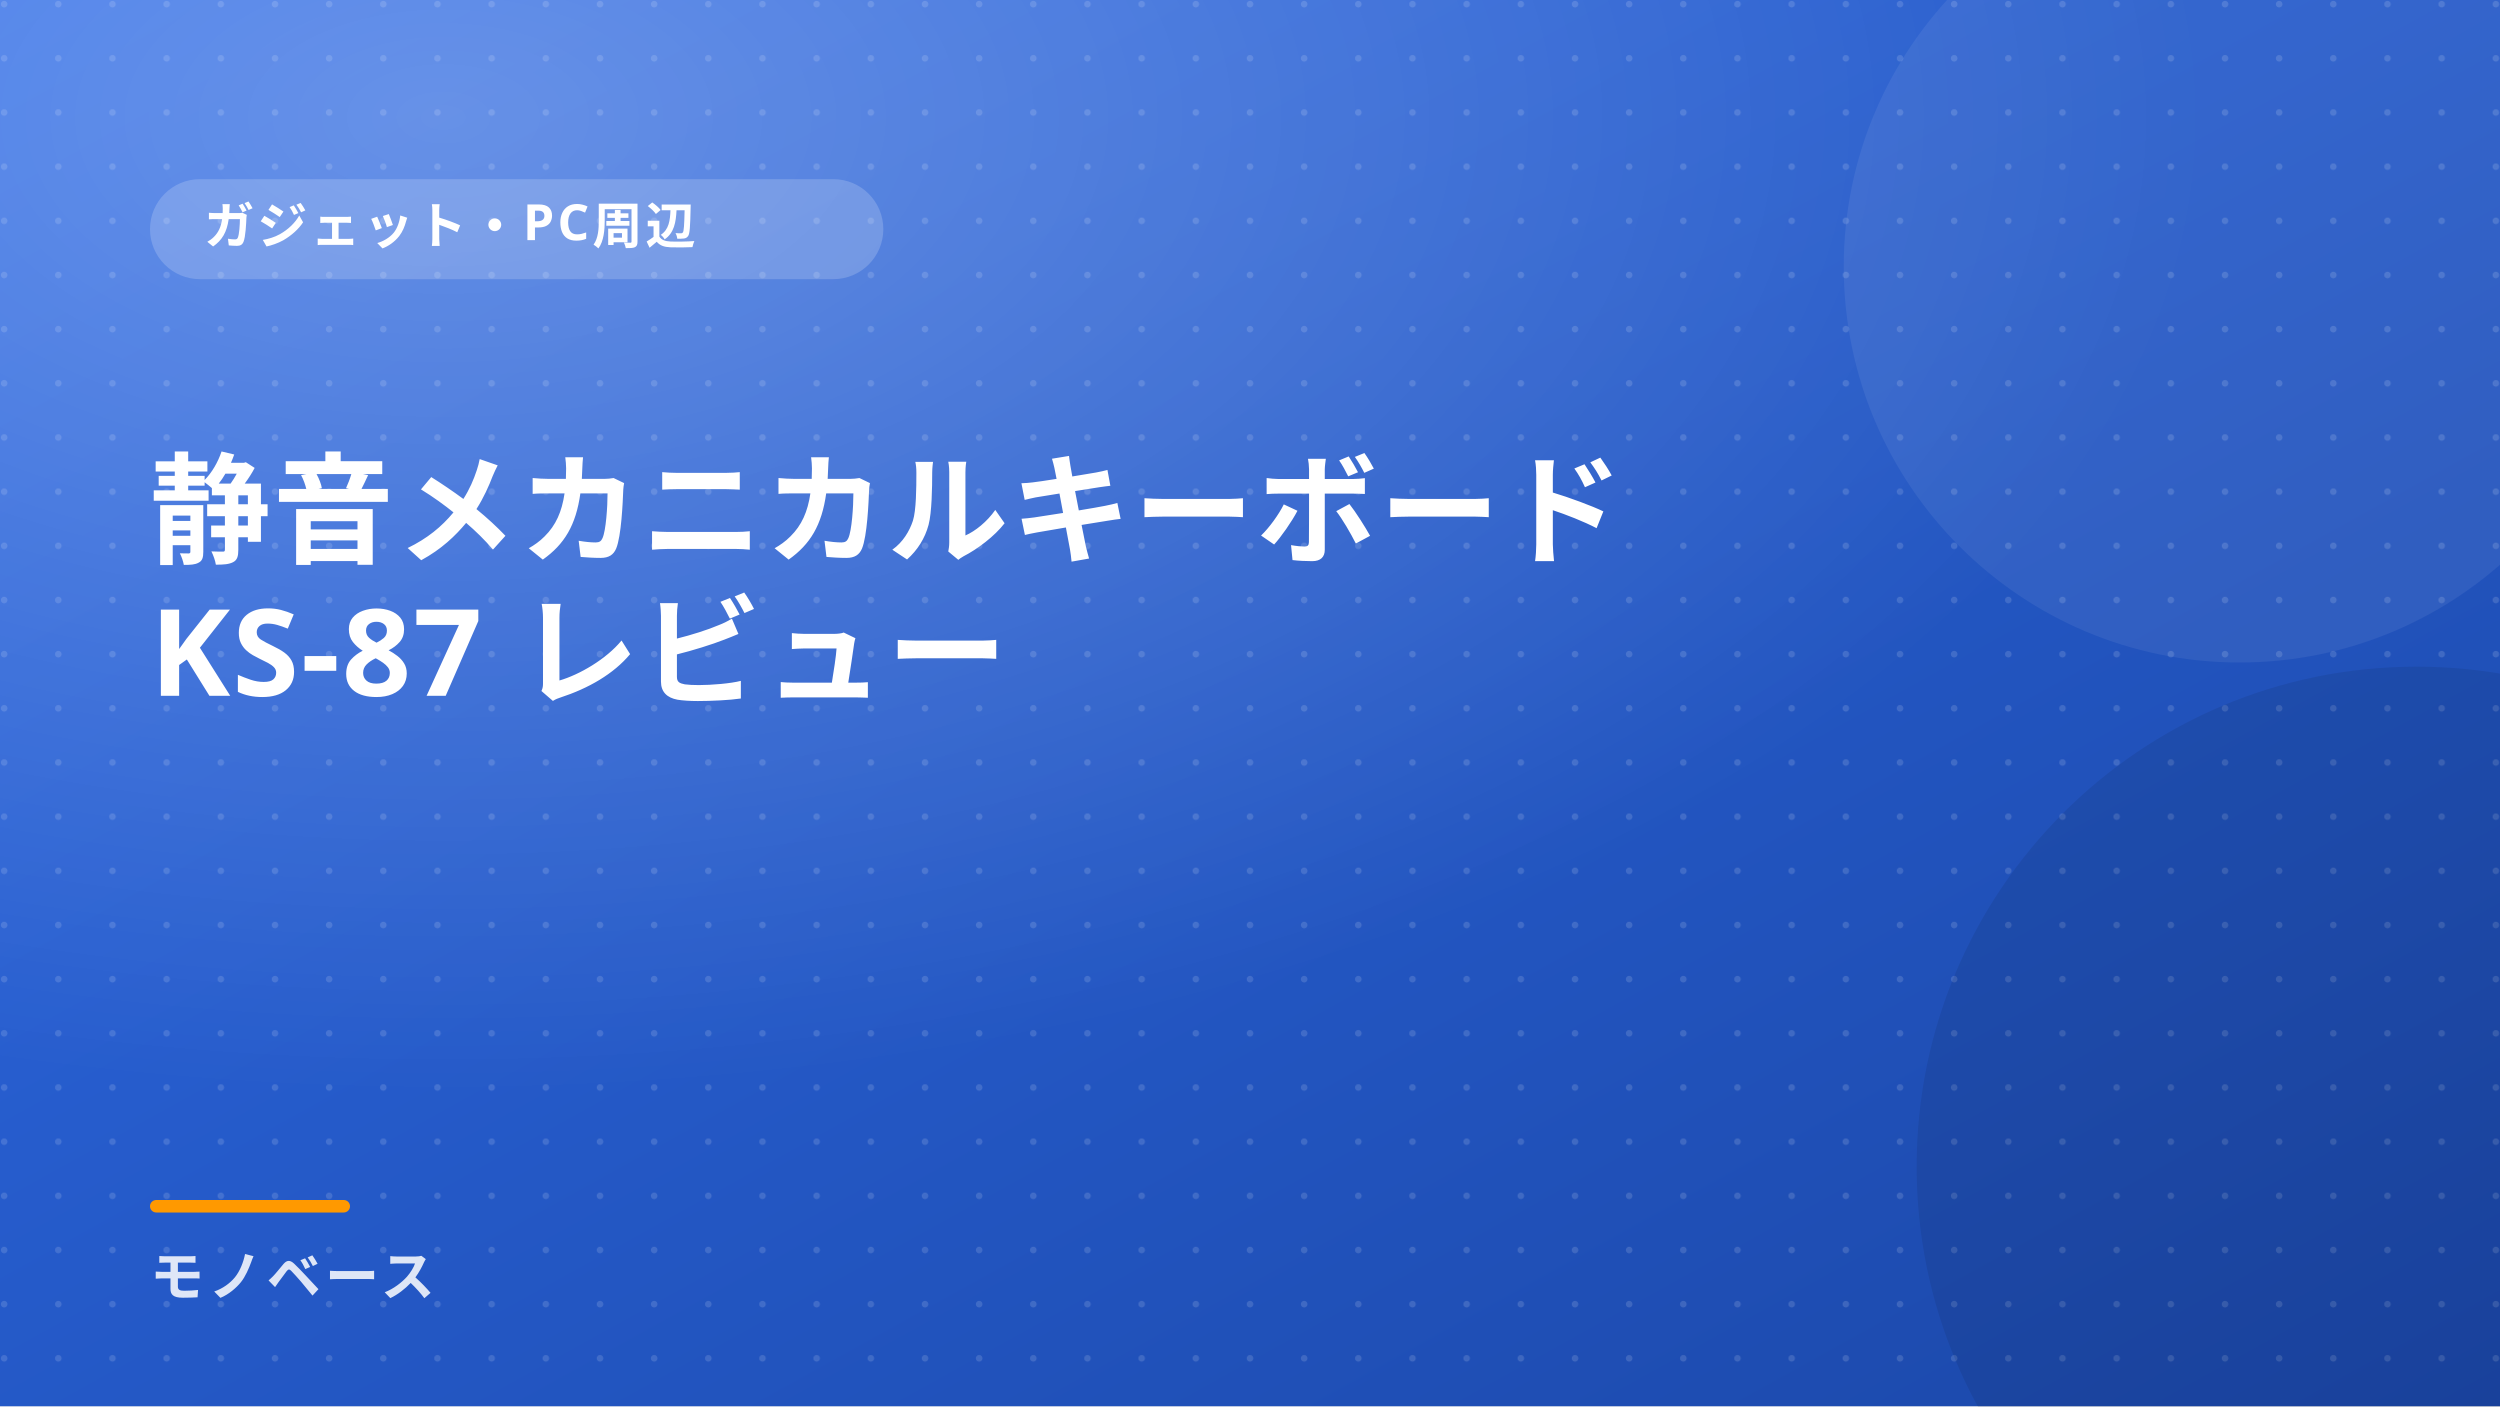
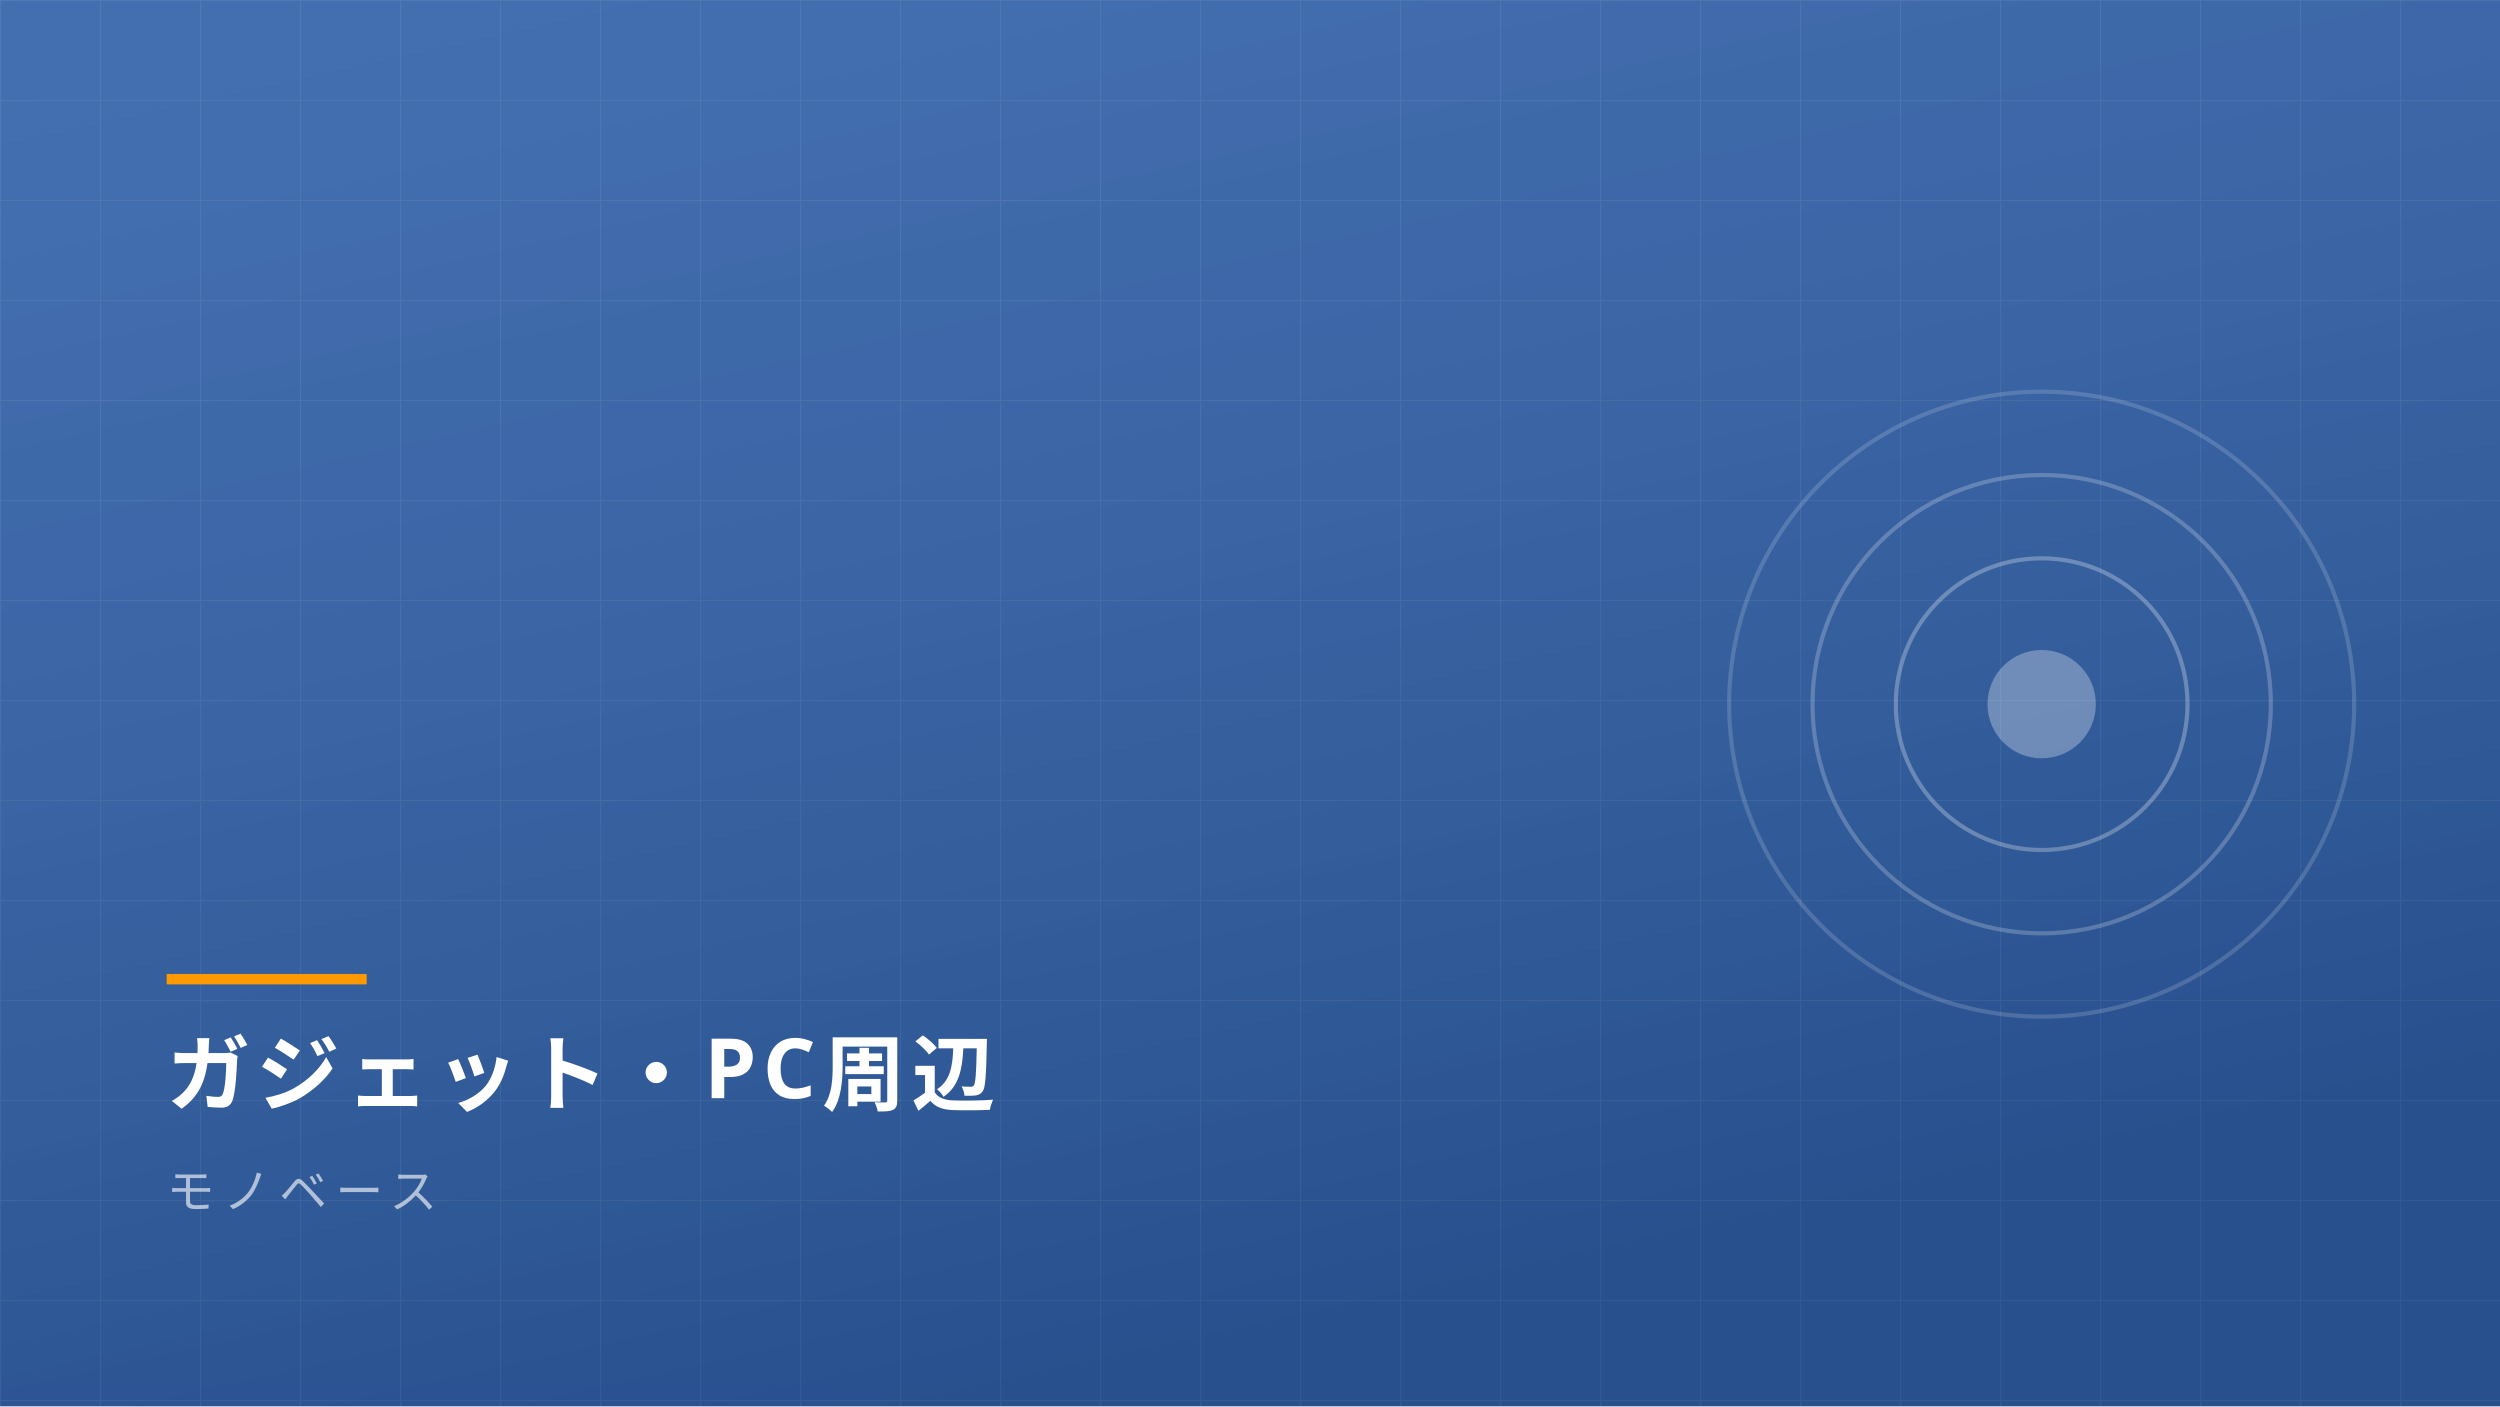
- <svg xmlns="http://www.w3.org/2000/svg" width="1200" height="675" viewBox="0 0 1200 675" role="img" aria-label="静音メカニカルキーボード KS-87 レビュー｜会議中でも打てるか">
+ <svg xmlns="http://www.w3.org/2000/svg" width="1200" height="675" viewBox="0 0 1200 675" role="img" aria-label="ガジェット・PC周辺">
  <defs>
-     <linearGradient id="bg" x1="0" y1="0" x2="1" y2="1">
-       <stop offset="0%" stop-color="#2E6BE6" />
-       <stop offset="100%" stop-color="#1B47A8" />
+     <linearGradient id="shade" x1="0" y1="0" x2="0.4" y2="1">
+       <stop offset="0%" stop-color="#ffffff" stop-opacity=".10" />
+       <stop offset="100%" stop-color="#000000" stop-opacity=".16" />
    </linearGradient>
-     <radialGradient id="glow" cx="18%" cy="8%" r="70%">
-       <stop offset="0%" stop-color="#ffffff" stop-opacity=".28" />
-       <stop offset="100%" stop-color="#ffffff" stop-opacity="0" />
-     </radialGradient>
-     <pattern id="dots" width="26" height="26" patternUnits="userSpaceOnUse">
-       <circle cx="2" cy="2" r="1.6" fill="#ffffff" fill-opacity=".14" />
+     <pattern id="grid" width="48" height="48" patternUnits="userSpaceOnUse">
+       <path d="M48 0 L0 0 0 48" fill="none" stroke="#ffffff" stroke-opacity=".07" stroke-width="1" />
    </pattern>
  </defs>
-   <rect width="1200" height="675" fill="url(#bg)" />
-   <rect width="1200" height="675" fill="url(#dots)" />
-   <rect width="1200" height="675" fill="url(#glow)" />
-   <circle cx="1075" cy="128" r="190" fill="#ffffff" fill-opacity=".07" />
-   <circle cx="1160" cy="560" r="240" fill="#000000" fill-opacity=".08" />
-   <rect x="72" y="86" width="352" height="48" rx="24" fill="#ffffff" fill-opacity=".18" />
-   <text x="98" y="117" font-family="'Noto Sans JP','Hiragino Sans','Yu Gothic',sans-serif" font-size="24" font-weight="700" fill="#ffffff" letter-spacing="1.5">ガジェット・PC周辺</text>
-   <text font-family="'Noto Sans JP','Hiragino Sans','Yu Gothic',sans-serif" font-size="58" font-weight="900" fill="#ffffff" letter-spacing="1">
-     <tspan x="72" y="266">静音メカニカルキーボード </tspan>
-     <tspan x="72" y="334">KS-87 レビュー</tspan>
-   </text>
-   <rect x="72" y="576" width="96" height="6" rx="3" fill="#FF9900" />
-   <text x="72" y="622" font-family="'Noto Sans JP','Hiragino Sans','Yu Gothic',sans-serif" font-size="26" font-weight="700" fill="#ffffff" fill-opacity=".85" letter-spacing="2">モノベース</text>
+   <rect width="1200" height="675" fill="#2F5FA8" />
+   <rect width="1200" height="675" fill="url(#grid)" />
+   <rect width="1200" height="675" fill="url(#shade)" />
+   <circle cx="980" cy="338" r="150" fill="none" stroke="#fff" stroke-opacity=".16" stroke-width="2" />
+   <circle cx="980" cy="338" r="110" fill="none" stroke="#fff" stroke-opacity=".22" stroke-width="2" />
+   <circle cx="980" cy="338" r="70" fill="none" stroke="#fff" stroke-opacity=".28" stroke-width="2" />
+   <circle cx="980" cy="338" r="26" fill="#fff" fill-opacity=".30" />
+   <line x1="80" y1="470" x2="176" y2="470" stroke="#FF9900" stroke-width="5" />
+   <text x="80" y="530" font-family="'Noto Sans JP','Hiragino Sans','Yu Gothic',sans-serif" font-size="40" font-weight="700" fill="#ffffff" letter-spacing="3">ガジェット・PC周辺</text>
+   <text x="80" y="580" font-family="'Noto Sans JP','Hiragino Sans','Yu Gothic',sans-serif" font-size="23" font-weight="400" fill="#ffffff" fill-opacity=".62" letter-spacing="4">モノベース</text>
</svg>
